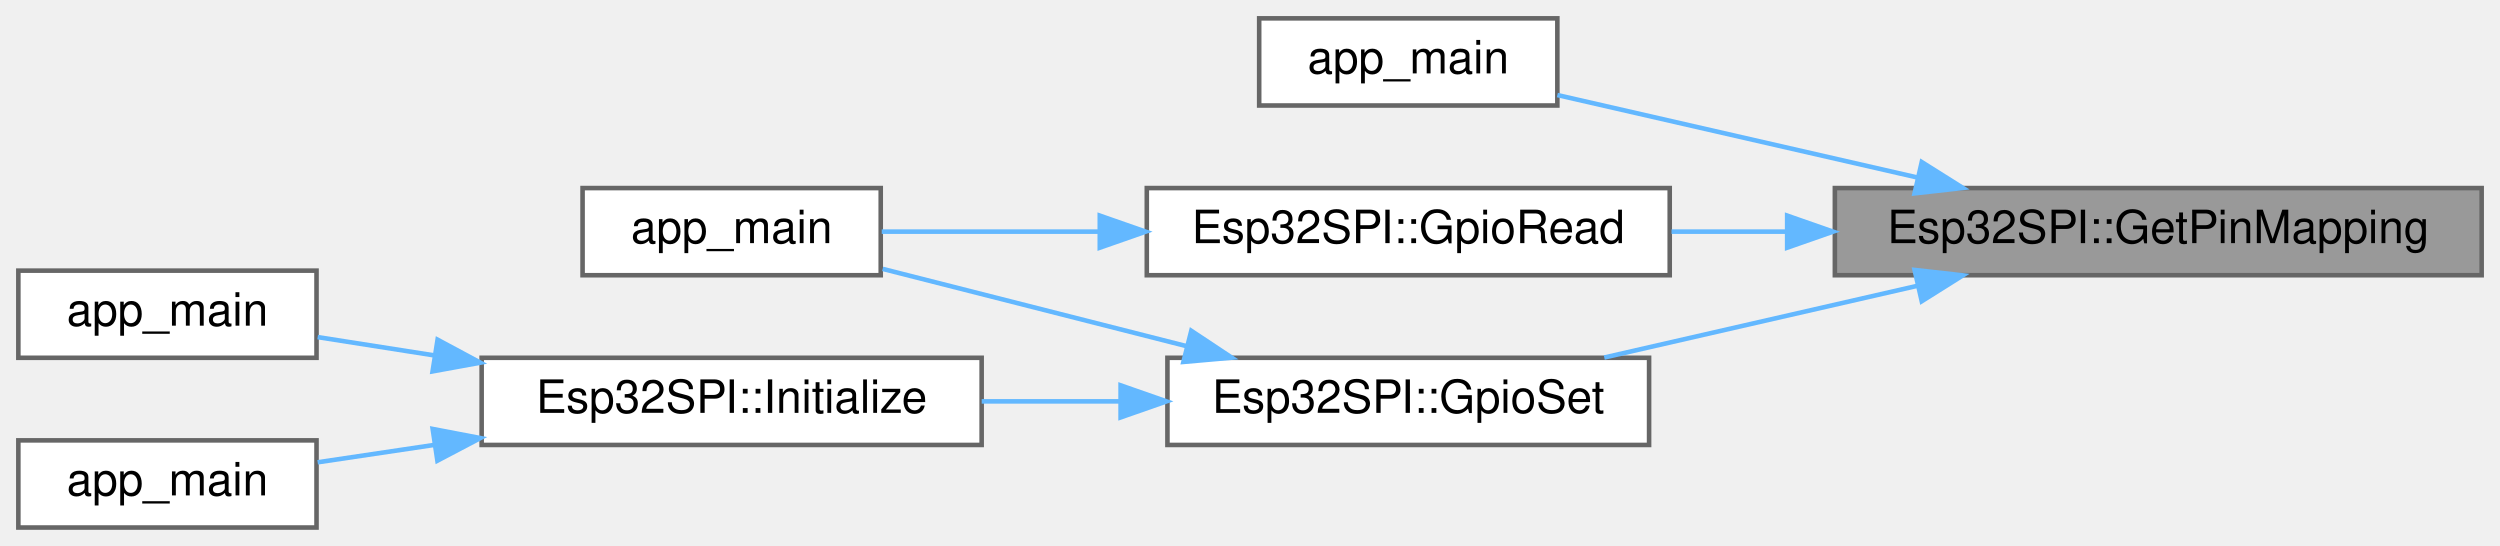
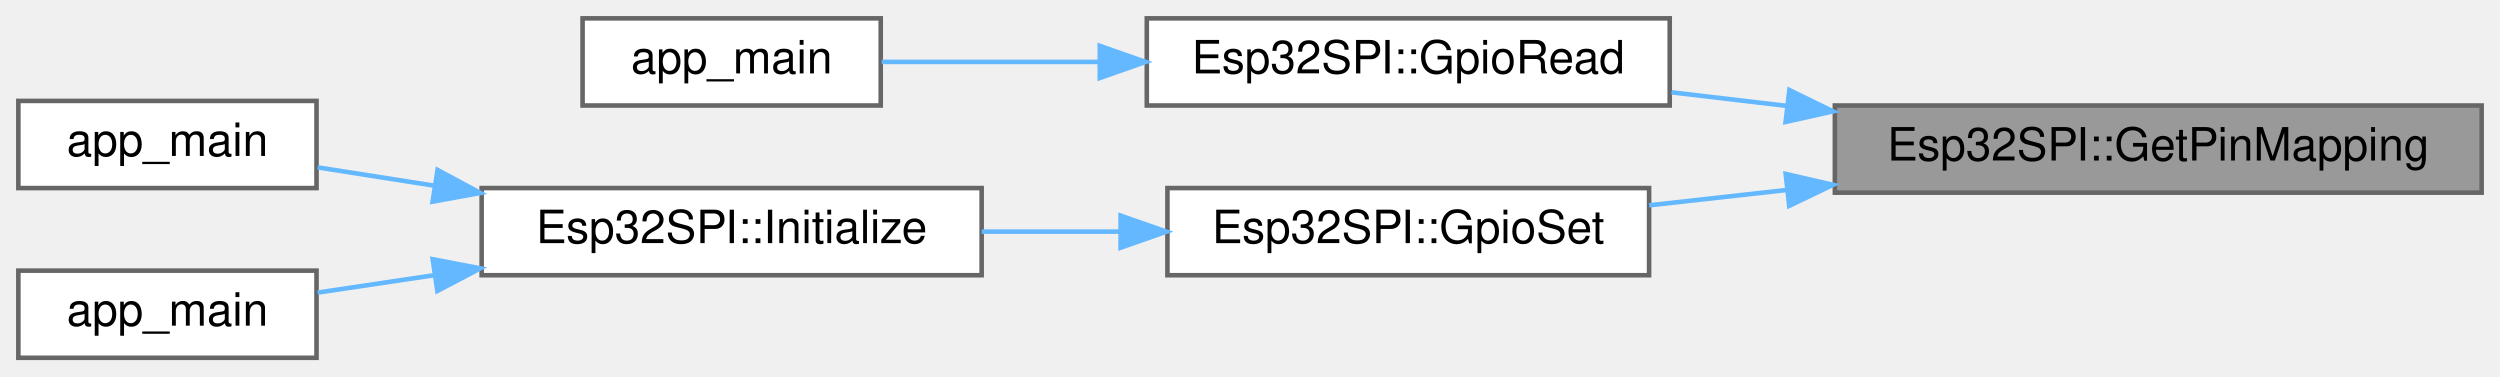
- <svg xmlns="http://www.w3.org/2000/svg" xmlns:xlink="http://www.w3.org/1999/xlink" width="545pt" height="119pt" viewBox="0.00 0.00 545.00 119.00">
-   <g id="graph0" class="graph" transform="scale(1 1) rotate(0) translate(4 115)">
+ <svg xmlns="http://www.w3.org/2000/svg" xmlns:xlink="http://www.w3.org/1999/xlink" width="545pt" height="82pt" viewBox="0.00 0.00 545.00 82.00">
+   <g id="graph0" class="graph" transform="scale(1 1) rotate(0) translate(4 78)">
    <g id="Node000001" class="node">
      <g id="a_Node000001">
        <a xlink:title="Get pin mapping for a TMC5160 control pin.">
-           <polygon fill="#999999" stroke="#666666" points="537,-74 396,-74 396,-55 537,-55 537,-74" />
-           <text text-anchor="middle" x="466.5" y="-62" font-family="Helvetica,sans-Serif" font-size="10.00">Esp32SPI::GetPinMapping</text>
+           <polygon fill="#999999" stroke="#666666" points="537,-55 396,-55 396,-36 537,-36 537,-55" />
+           <text text-anchor="middle" x="466.5" y="-43" font-family="Helvetica,sans-Serif" font-size="10.00">Esp32SPI::GetPinMapping</text>
        </a>
      </g>
    </g>
    <g id="Node000002" class="node">
      <g id="a_Node000002">
-         <a xlink:href="pin__config__struct__example_8cpp.html#abce06be17fc37d675118a678a8100a36" target="_top" xlink:title=" ">
-           <polygon fill="white" stroke="#666666" points="335.5,-111 270.5,-111 270.5,-92 335.5,-92 335.5,-111" />
-           <text text-anchor="middle" x="303" y="-99" font-family="Helvetica,sans-Serif" font-size="10.00">app_main</text>
+         <a xlink:href="classEsp32SPI.html#acfee848bde351b677ecbc4d69d6381f1" target="_top" xlink:title="Read GPIO pin state.">
+           <polygon fill="white" stroke="#666666" points="360,-74 246,-74 246,-55 360,-55 360,-74" />
+           <text text-anchor="middle" x="303" y="-62" font-family="Helvetica,sans-Serif" font-size="10.00">Esp32SPI::GpioRead</text>
        </a>
      </g>
    </g>
    <g id="edge1_Node000001_Node000002" class="edge">
      <g id="a_edge1_Node000001_Node000002">
        <a xlink:title=" ">
-           <path fill="none" stroke="#63b8ff" d="M413.92,-76.32C388.14,-82.22 357.78,-89.18 335.5,-94.28" />
-           <polygon fill="#63b8ff" stroke="#63b8ff" points="414.94,-79.67 423.91,-74.03 413.38,-72.85 414.94,-79.67" />
+           <path fill="none" stroke="#63b8ff" d="M385.63,-54.9C377.1,-55.9 368.56,-56.9 360.39,-57.87" />
+           <polygon fill="#63b8ff" stroke="#63b8ff" points="386.08,-58.37 395.6,-53.72 385.26,-51.42 386.08,-58.37" />
        </a>
      </g>
    </g>
-     <g id="Node000003" class="node">
-       <g id="a_Node000003">
-         <a xlink:href="classEsp32SPI.html#acfee848bde351b677ecbc4d69d6381f1" target="_top" xlink:title="Read GPIO pin state.">
-           <polygon fill="white" stroke="#666666" points="360,-74 246,-74 246,-55 360,-55 360,-74" />
-           <text text-anchor="middle" x="303" y="-62" font-family="Helvetica,sans-Serif" font-size="10.00">Esp32SPI::GpioRead</text>
-         </a>
-       </g>
-     </g>
-     <g id="edge2_Node000001_Node000003" class="edge">
-       <g id="a_edge2_Node000001_Node000003">
-         <a xlink:title=" ">
-           <path fill="none" stroke="#63b8ff" d="M385.35,-64.5C376.92,-64.5 368.48,-64.5 360.39,-64.5" />
-           <polygon fill="#63b8ff" stroke="#63b8ff" points="385.6,-68 395.6,-64.5 385.6,-61 385.6,-68" />
-         </a>
-       </g>
-     </g>
-     <g id="Node000005" class="node">
-       <g id="a_Node000005">
+     <g id="Node000004" class="node">
+       <g id="a_Node000004">
        <a xlink:href="classEsp32SPI.html#a31c4d53a51a04f8b7d8fab4f5cfca4ca" target="_top" xlink:title="Set GPIO pin state.">
          <polygon fill="white" stroke="#666666" points="355.5,-37 250.5,-37 250.5,-18 355.5,-18 355.5,-37" />
          <text text-anchor="middle" x="303" y="-25" font-family="Helvetica,sans-Serif" font-size="10.00">Esp32SPI::GpioSet</text>
        </a>
      </g>
    </g>
-     <g id="edge4_Node000001_Node000005" class="edge">
-       <g id="a_edge4_Node000001_Node000005">
+     <g id="edge3_Node000001_Node000004" class="edge">
+       <g id="a_edge3_Node000001_Node000004">
        <a xlink:title=" ">
-           <path fill="none" stroke="#63b8ff" d="M414.05,-52.71C392,-47.66 366.58,-41.84 345.73,-37.06" />
-           <polygon fill="#63b8ff" stroke="#63b8ff" points="413.38,-56.15 423.91,-54.97 414.94,-49.33 413.38,-56.15" />
+           <path fill="none" stroke="#63b8ff" d="M385.45,-36.58C375.26,-35.44 365.07,-34.31 355.5,-33.24" />
+           <polygon fill="#63b8ff" stroke="#63b8ff" points="385.28,-40.08 395.6,-37.71 386.05,-33.12 385.28,-40.08" />
        </a>
      </g>
    </g>
-     <g id="Node000004" class="node">
-       <g id="a_Node000004">
-         <a xlink:href="gpio__pin__config__example_8cpp.html#abce06be17fc37d675118a678a8100a36" target="_top" xlink:title=" ">
+     <g id="Node000003" class="node">
+       <g id="a_Node000003">
+         <a xlink:href="sinusoidal_8cpp.html#abce06be17fc37d675118a678a8100a36" target="_top" xlink:title=" ">
          <polygon fill="white" stroke="#666666" points="188,-74 123,-74 123,-55 188,-55 188,-74" />
          <text text-anchor="middle" x="155.5" y="-62" font-family="Helvetica,sans-Serif" font-size="10.00">app_main</text>
        </a>
      </g>
    </g>
-     <g id="edge3_Node000003_Node000004" class="edge">
-       <g id="a_edge3_Node000003_Node000004">
+     <g id="edge2_Node000002_Node000003" class="edge">
+       <g id="a_edge2_Node000002_Node000003">
        <a xlink:title=" ">
          <path fill="none" stroke="#63b8ff" d="M235.57,-64.5C219.08,-64.5 202.16,-64.5 188.22,-64.5" />
          <polygon fill="#63b8ff" stroke="#63b8ff" points="235.75,-68 245.75,-64.5 235.75,-61 235.75,-68" />
        </a>
      </g>
    </g>
-     <g id="edge5_Node000005_Node000004" class="edge">
-       <g id="a_edge5_Node000005_Node000004">
-         <a xlink:title=" ">
-           <path fill="none" stroke="#63b8ff" d="M254.82,-39.5C233.09,-45.02 207.88,-51.44 188.42,-56.38" />
-           <polygon fill="#63b8ff" stroke="#63b8ff" points="255.7,-42.89 264.53,-37.03 253.98,-36.1 255.7,-42.89" />
-         </a>
-       </g>
-     </g>
-     <g id="Node000006" class="node">
-       <g id="a_Node000006">
+     <g id="Node000005" class="node">
+       <g id="a_Node000005">
        <a xlink:href="classEsp32SPI.html#a87a448d5847f2fbe665871517a27cf44" target="_top" xlink:title="Initialize the SPI interface.">
          <polygon fill="white" stroke="#666666" points="210,-37 101,-37 101,-18 210,-18 210,-37" />
          <text text-anchor="middle" x="155.5" y="-25" font-family="Helvetica,sans-Serif" font-size="10.00">Esp32SPI::Initialize</text>
        </a>
      </g>
    </g>
-     <g id="edge6_Node000005_Node000006" class="edge">
-       <g id="a_edge6_Node000005_Node000006">
+     <g id="edge4_Node000004_Node000005" class="edge">
+       <g id="a_edge4_Node000004_Node000005">
        <a xlink:title=" ">
          <path fill="none" stroke="#63b8ff" d="M240.02,-27.5C230.03,-27.5 219.77,-27.5 210.01,-27.5" />
          <polygon fill="#63b8ff" stroke="#63b8ff" points="240.29,-31 250.29,-27.5 240.29,-24 240.29,-31" />
        </a>
      </g>
    </g>
-     <g id="Node000007" class="node">
-       <g id="a_Node000007">
+     <g id="Node000006" class="node">
+       <g id="a_Node000006">
        <a xlink:href="bounds__finding__sinuous__motion_8cpp.html#abce06be17fc37d675118a678a8100a36" target="_top" xlink:title=" ">
          <polygon fill="white" stroke="#666666" points="65,-56 0,-56 0,-37 65,-37 65,-56" />
          <text text-anchor="middle" x="32.5" y="-44" font-family="Helvetica,sans-Serif" font-size="10.00">app_main</text>
        </a>
      </g>
    </g>
-     <g id="edge7_Node000006_Node000007" class="edge">
-       <g id="a_edge7_Node000006_Node000007">
+     <g id="edge5_Node000005_Node000006" class="edge">
+       <g id="a_edge5_Node000005_Node000006">
        <a xlink:title=" ">
          <path fill="none" stroke="#63b8ff" d="M90.74,-37.51C81.9,-38.9 73.15,-40.27 65.25,-41.51" />
          <polygon fill="#63b8ff" stroke="#63b8ff" points="91.39,-40.95 100.72,-35.94 90.3,-34.04 91.39,-40.95" />
        </a>
      </g>
    </g>
-     <g id="Node000008" class="node">
-       <g id="a_Node000008">
+     <g id="Node000007" class="node">
+       <g id="a_Node000007">
        <a xlink:href="stallguard__tuning_8cpp.html#a630544a7f0a2cc40d8a7fefab7e2fe70" target="_top" xlink:title=" ">
          <polygon fill="white" stroke="#666666" points="65,-19 0,-19 0,0 65,0 65,-19" />
          <text text-anchor="middle" x="32.5" y="-7" font-family="Helvetica,sans-Serif" font-size="10.00">app_main</text>
        </a>
      </g>
    </g>
-     <g id="edge8_Node000006_Node000008" class="edge">
-       <g id="a_edge8_Node000006_Node000008">
+     <g id="edge6_Node000005_Node000007" class="edge">
+       <g id="a_edge6_Node000005_Node000007">
        <a xlink:title=" ">
          <path fill="none" stroke="#63b8ff" d="M90.74,-18.02C81.9,-16.7 73.15,-15.4 65.25,-14.22" />
          <polygon fill="#63b8ff" stroke="#63b8ff" points="90.32,-21.49 100.72,-19.5 91.35,-14.57 90.32,-21.49" />
        </a>
      </g>
    </g>
  </g>
</svg>
